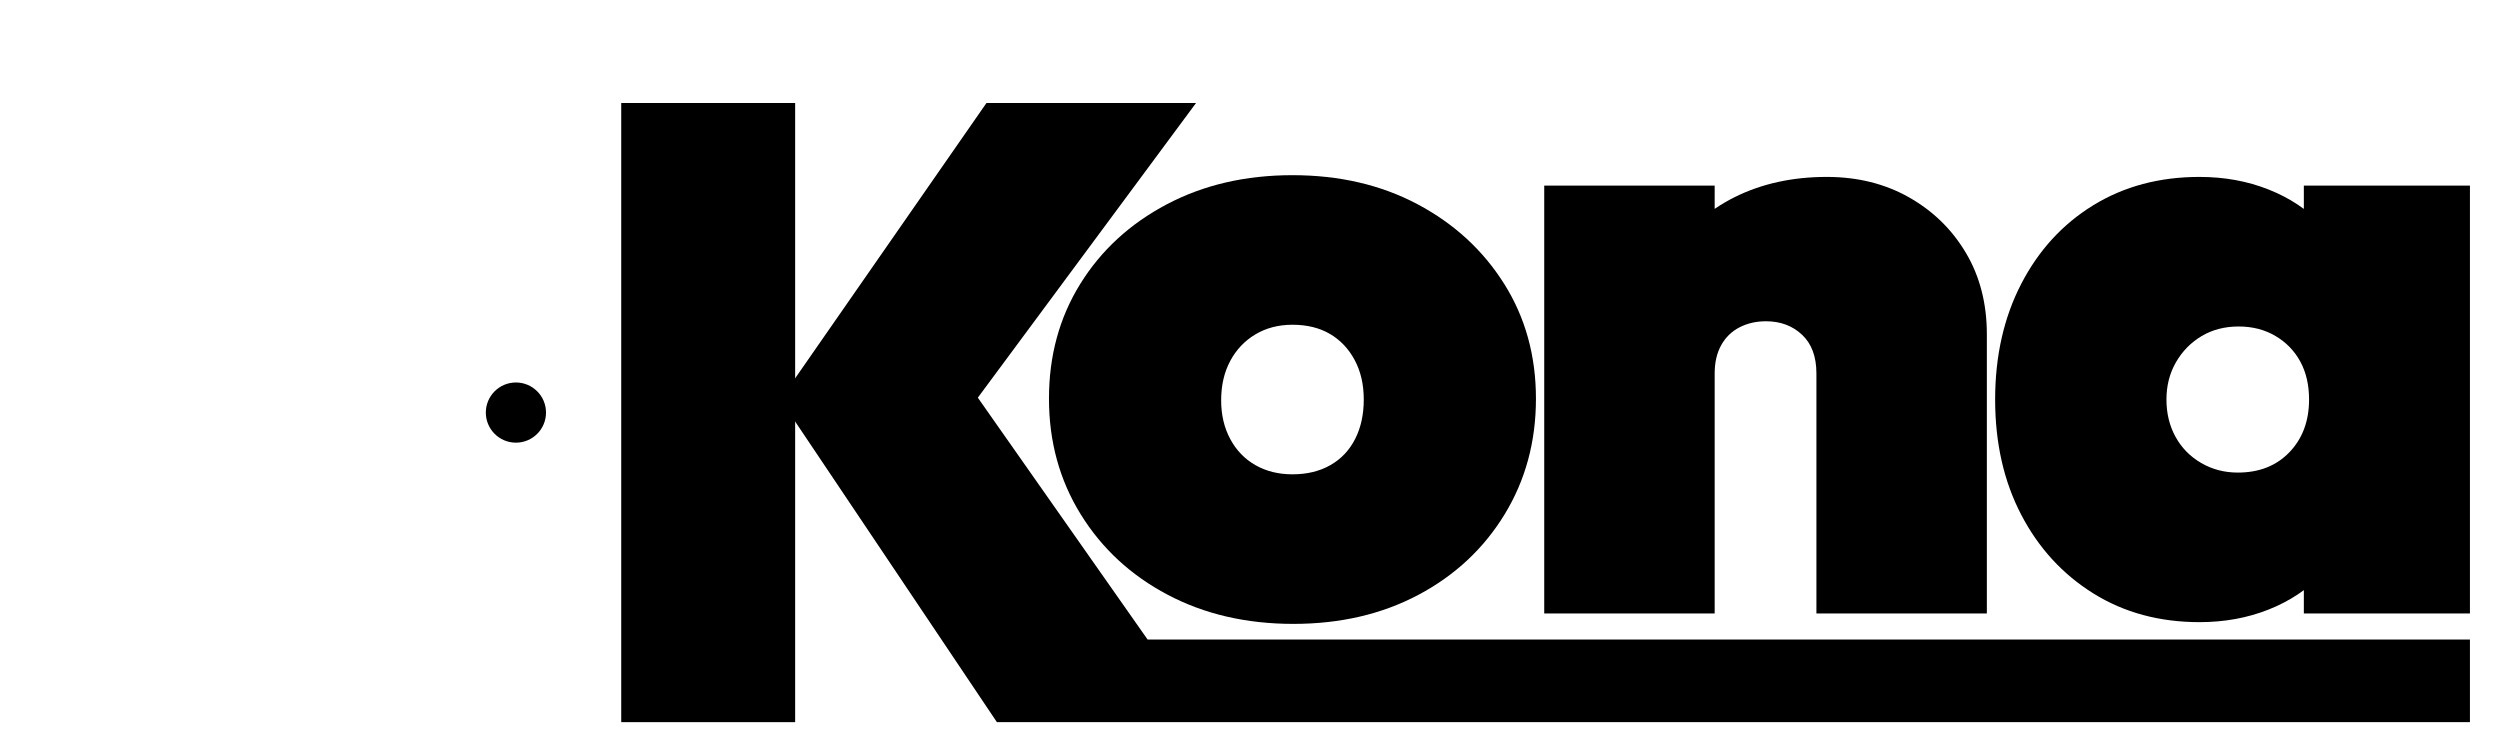
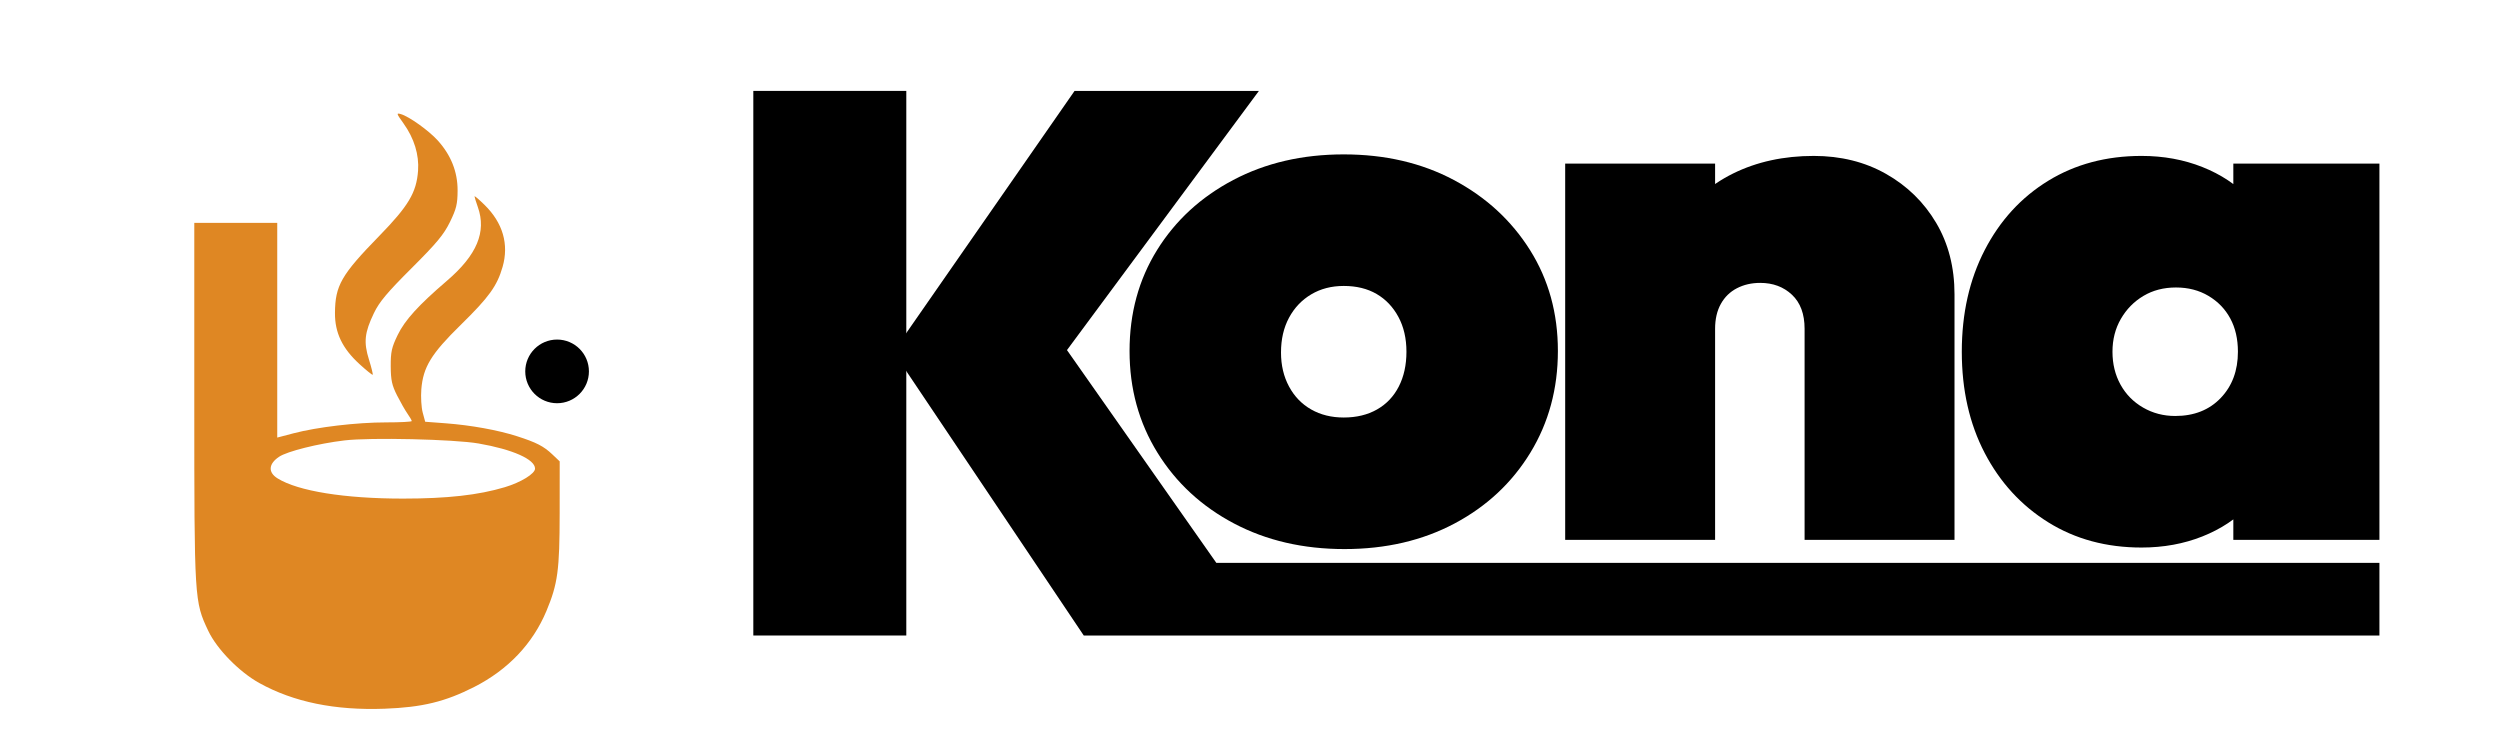
- <svg xmlns="http://www.w3.org/2000/svg" viewBox="0 0 166.17 50.00" fill="none" role="img" aria-label="Kona">
-   <g transform="translate(-1.1034 4.131) scale(0.1551678)">
-     <path fill="#DF8723" fill-rule="evenodd" d="b" />
+ <svg xmlns="http://www.w3.org/2000/svg" viewBox="0 0 188.48 56.00" fill="none" role="img" aria-label="Kona">
+   <g transform="translate(4.0 7.0) scale(0.1690141) translate(43 -8)">
+     <path fill="#DF8723" fill-rule="evenodd" d="M 113.344 21.663 C 118.089 28.286, 120.341 35.629, 119.816 42.763 C 119.100 52.490, 115.550 58.448, 102.488 71.843 C 85.556 89.208, 82.844 93.929, 82.754 106.189 C 82.690 115.016, 86.038 122.006, 93.670 128.981 C 96.740 131.787, 99.401 133.932, 99.585 133.748 C 99.769 133.564, 99.016 130.513, 97.912 126.966 C 95.488 119.176, 95.938 114.983, 100.140 106.225 C 102.515 101.273, 106.053 97.055, 116.913 86.225 C 128.141 75.027, 131.296 71.230, 134.048 65.601 C 136.896 59.776, 137.426 57.597, 137.453 51.601 C 137.490 43.277, 134.533 35.810, 128.598 29.240 C 124.631 24.849, 115.850 18.567, 112.189 17.500 C 110.035 16.872, 110.113 17.154, 113.344 21.663 M 145 54.166 C 145 54.486, 145.675 56.662, 146.500 59 C 150.395 70.040, 146.055 80.375, 132.720 91.809 C 119.995 102.720, 113.937 109.385, 110.731 116 C 108.032 121.569, 107.587 123.574, 107.627 130 C 107.665 136.171, 108.168 138.475, 110.465 143 C 112 146.025, 114.099 149.694, 115.128 151.154 C 116.158 152.614, 117 154.077, 117 154.404 C 117 154.732, 111.848 155, 105.551 155 C 92.496 155, 74.880 157.076, 64.250 159.868 L 57 161.771 57 113.886 L 57 66 38.500 66 L 20 66 20 146.042 C 20 234.344, 20.034 234.898, 26.242 248 C 30.100 256.141, 40.019 266.280, 49 271.262 C 64.310 279.755, 82.791 283.541, 104.938 282.720 C 121.668 282.101, 131.946 279.600, 144.916 272.991 C 159.952 265.331, 170.963 253.739, 177.071 239.138 C 182.145 227.011, 182.963 220.959, 182.983 195.446 L 183 172.392 179.750 169.308 C 175.867 165.623, 172.654 163.965, 164 161.181 C 155.469 158.437, 143.442 156.256, 132.131 155.402 L 123 154.713 121.888 150.607 C 121.277 148.348, 121.001 143.683, 121.274 140.240 C 122.060 130.346, 125.697 124.393, 138.794 111.563 C 151.454 99.162, 155.076 94.150, 157.518 85.653 C 160.421 75.552, 157.644 65.992, 149.477 57.978 C 147.015 55.561, 145 53.846, 145 54.166 M 87 163.038 C 75.279 164.437, 61.449 167.897, 57.813 170.340 C 53.071 173.524, 52.826 177.306, 57.186 179.998 C 66.377 185.674, 87.075 189.002, 113.128 188.994 C 132.845 188.988, 146.742 187.431, 158.500 183.912 C 165.685 181.762, 172 177.885, 172 175.623 C 172 171.489, 162.053 167.059, 146.819 164.410 C 135.916 162.514, 98.566 161.657, 87 163.038" />
  </g>
-   <circle cx="34.292" cy="27.423" r="2.0" fill="#000000" />
-   <g transform="translate(34.4821 0.4) scale(0.85)">
+   <circle cx="42.0" cy="28.0" r="2.4" fill="#000000" />
+   <g transform="translate(50.0 0.422) scale(0.8480326)">
    <path fill="#000000" d="M8.012 56.0V7.584H21.612V56.0Z" />
    <path fill="#000000" d="M37.388 56.0 20.456 30.772 36.572 7.584H52.96L34.328 32.744V28.392L49.173 49.54H152.576V56.0Z" />
    <path fill="#000000" d="M60.568 48.316Q55.06 48.316 50.742 46.038Q46.424 43.76 43.942 39.748Q41.46 35.736 41.46 30.704Q41.46 25.672 43.908 21.728Q46.356 17.784 50.674 15.506Q54.992 13.228 60.5 13.228Q66.008 13.228 70.292 15.506Q74.576 17.784 77.058 21.728Q79.54 25.672 79.54 30.704Q79.54 35.736 77.092 39.748Q74.644 43.76 70.36 46.038Q66.076 48.316 60.568 48.316ZM60.5 36.62Q62.2 36.62 63.458 35.906Q64.716 35.192 65.396 33.866Q66.076 32.54 66.076 30.772Q66.076 29.004 65.362 27.678Q64.648 26.352 63.424 25.638Q62.2 24.924 60.5 24.924Q58.868 24.924 57.61 25.672Q56.352 26.42 55.638 27.746Q54.924 29.072 54.924 30.84Q54.924 32.54 55.638 33.866Q56.352 35.192 57.61 35.906Q58.868 36.62 60.5 36.62Z" />
    <path fill="#000000" d="M101.472 47.5V28.732Q101.472 26.76 100.35 25.706Q99.228 24.652 97.528 24.652Q96.372 24.652 95.454 25.128Q94.536 25.604 94.026 26.522Q93.516 27.44 93.516 28.732L88.348 26.42Q88.348 22.34 90.15 19.416Q91.952 16.492 95.114 14.928Q98.276 13.364 102.288 13.364Q105.892 13.364 108.714 14.962Q111.536 16.56 113.168 19.314Q114.8 22.068 114.8 25.672V47.5ZM80.188 47.5V14.044H93.516V47.5Z" />
    <path fill="#000000" d="M131.428 48.18Q126.736 48.18 123.132 45.936Q119.528 43.692 117.488 39.782Q115.448 35.872 115.448 30.772Q115.448 25.672 117.488 21.728Q119.528 17.784 123.132 15.574Q126.736 13.364 131.428 13.364Q134.352 13.364 136.834 14.35Q139.316 15.336 140.982 17.104Q142.648 18.872 143.124 21.184V40.36Q142.648 42.672 140.982 44.44Q139.316 46.208 136.834 47.194Q134.352 48.18 131.428 48.18ZM134.42 36.484Q136.936 36.484 138.466 34.886Q139.996 33.288 139.996 30.772Q139.996 29.072 139.316 27.814Q138.636 26.556 137.378 25.808Q136.12 25.06 134.488 25.06Q132.856 25.06 131.598 25.808Q130.34 26.556 129.592 27.848Q128.844 29.14 128.844 30.772Q128.844 32.404 129.558 33.696Q130.272 34.988 131.564 35.736Q132.856 36.484 134.42 36.484ZM139.588 47.5V38.524L141.424 30.364L139.588 22.272V14.044H152.576V47.5Z" />
  </g>
</svg>
